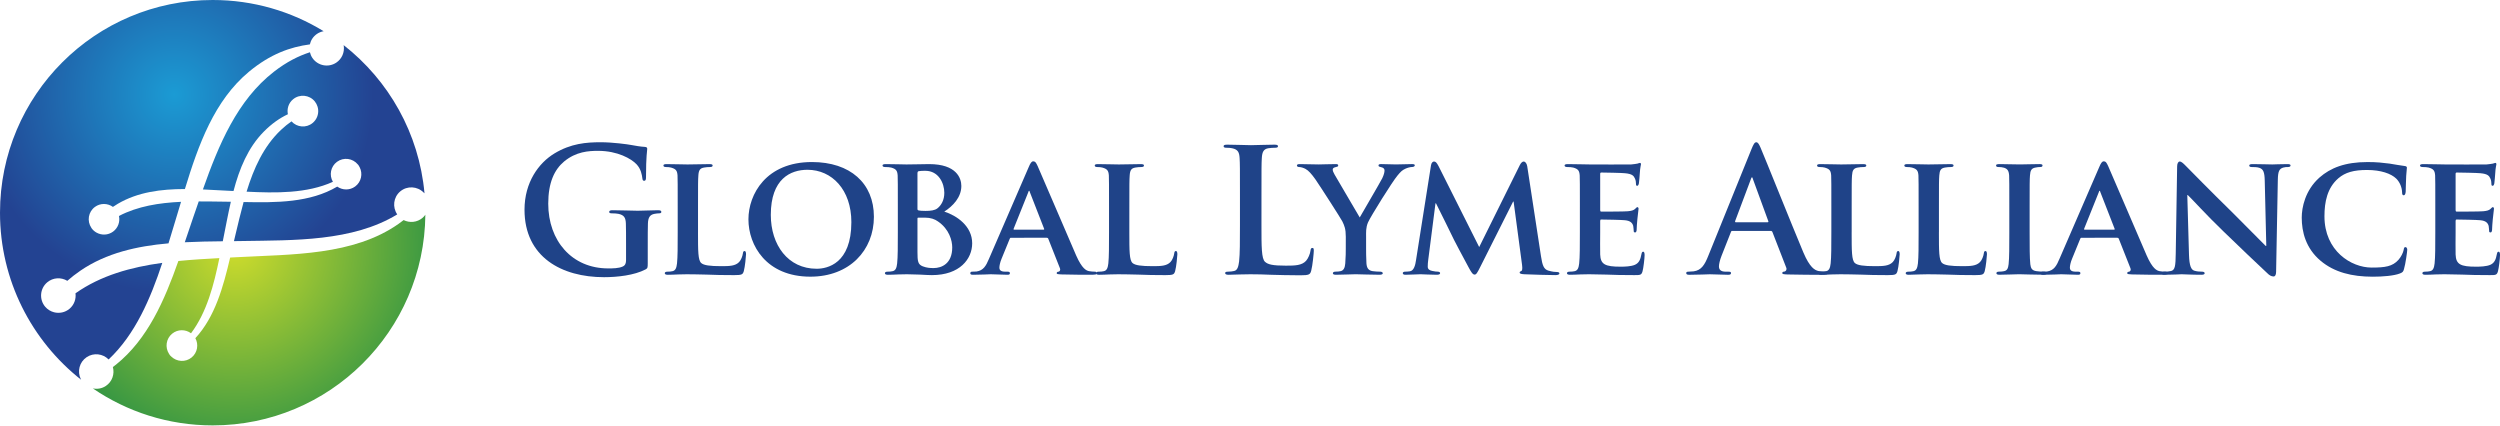
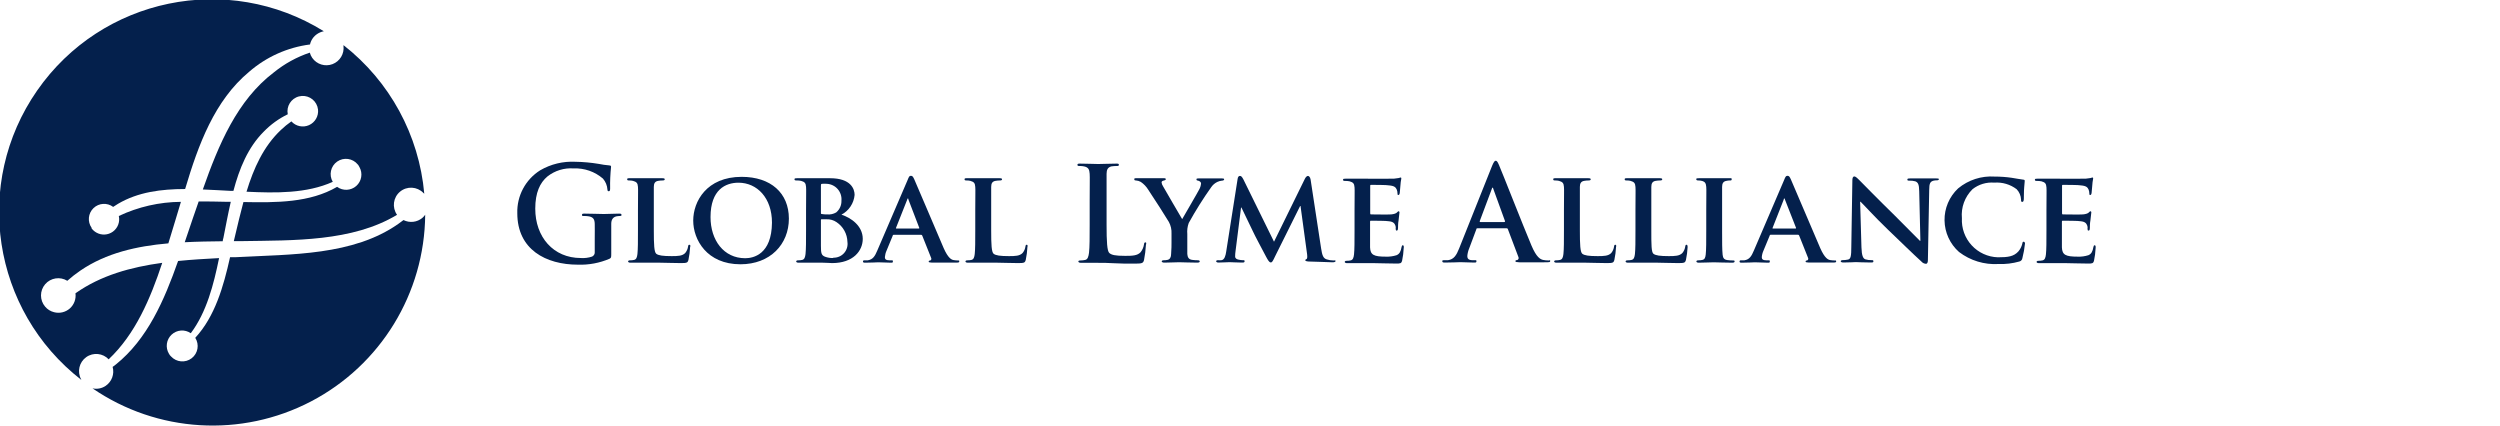
- <svg xmlns="http://www.w3.org/2000/svg" version="1.1" id="Symbol_Editing_Mode" x="0px" y="0px" width="380px" height="64.66px" viewBox="0 0 380 64.66" enable-background="new 0 0 380 64.66" xml:space="preserve">
-   <path fill="#1F4388" d="M98.457,40.013c0,0.706-0.026,0.758-0.34,0.942c-1.701,0.89-4.264,1.177-6.305,1.177  c-6.41,0-12.087-3.034-12.087-10.255c0-4.186,2.171-7.116,4.552-8.555c2.511-1.518,4.84-1.701,7.038-1.701  c1.806,0,4.108,0.314,4.63,0.418c0.55,0.105,1.465,0.262,2.066,0.288c0.314,0.026,0.366,0.131,0.366,0.314  c0,0.288-0.183,1.02-0.183,4.29c0,0.418-0.078,0.55-0.288,0.55c-0.183,0-0.235-0.131-0.262-0.34c-0.078-0.602-0.21-1.439-0.89-2.171  c-0.785-0.837-2.878-2.041-5.834-2.041c-1.439,0-3.349,0.105-5.18,1.622c-1.465,1.23-2.407,3.192-2.407,6.41  c0,5.625,3.584,9.837,9.104,9.837c0.68,0,1.596,0,2.224-0.288c0.393-0.183,0.498-0.523,0.498-0.968v-2.459  c0-1.308,0-2.302-0.026-3.087c-0.026-0.89-0.262-1.308-1.125-1.491c-0.21-0.052-0.654-0.078-1.02-0.078  c-0.235,0-0.392-0.052-0.392-0.21c0-0.209,0.183-0.262,0.55-0.262c1.361,0,3.009,0.078,3.794,0.078c0.811,0,2.198-0.078,3.061-0.078  c0.34,0,0.523,0.052,0.523,0.262c0,0.157-0.157,0.21-0.34,0.21c-0.21,0-0.393,0.026-0.706,0.078  c-0.706,0.131-0.968,0.575-0.994,1.491c-0.026,0.785-0.026,1.831-0.026,3.139L98.457,40.013L98.457,40.013z" />
-   <path fill="#1F4388" d="M106.097,35.304c0,2.851,0,4.264,0.497,4.683c0.393,0.34,1.282,0.47,3.061,0.47  c1.23,0,2.119-0.026,2.694-0.628c0.288-0.288,0.523-0.916,0.576-1.334c0.026-0.21,0.078-0.34,0.262-0.34  c0.157,0,0.21,0.235,0.21,0.498c0,0.262-0.157,1.91-0.34,2.564c-0.157,0.497-0.262,0.602-1.465,0.602  c-1.648,0-2.982-0.026-4.134-0.078c-1.151-0.026-2.119-0.052-3.061-0.052c-0.262,0-0.758,0.026-1.308,0.026  c-0.55,0.026-1.125,0.052-1.596,0.052c-0.287,0-0.445-0.078-0.445-0.235c0-0.105,0.078-0.235,0.366-0.235  c0.34,0,0.602-0.026,0.811-0.078c0.471-0.105,0.602-0.523,0.681-1.178c0.105-0.942,0.105-2.694,0.105-4.735V31.38  c0-3.375,0-4.002-0.026-4.709c-0.052-0.758-0.262-0.994-0.994-1.203c-0.183-0.052-0.471-0.078-0.758-0.078  c-0.262,0-0.393-0.078-0.393-0.235s0.157-0.21,0.497-0.21c1.073,0,2.538,0.052,3.166,0.052c0.55,0,2.433-0.052,3.322-0.052  c0.34,0,0.497,0.052,0.497,0.21c0,0.157-0.131,0.235-0.418,0.235c-0.262,0-0.628,0.026-0.89,0.078  c-0.628,0.105-0.811,0.418-0.863,1.203c-0.052,0.706-0.052,1.334-0.052,4.709v3.924H106.097z" />
-   <path fill="#1F4388" d="M113.762,33.342c0-3.794,2.668-8.712,9.654-8.712c5.808,0,9.418,3.218,9.418,8.319  c0,5.102-3.715,9.105-9.654,9.105C116.483,42.054,113.762,37.292,113.762,33.342z M129.407,33.76c0-4.918-2.957-7.953-6.671-7.953  c-2.564,0-5.573,1.36-5.573,6.854c0,4.578,2.616,8.189,6.959,8.189C125.744,40.85,129.407,40.091,129.407,33.76z" />
-   <path fill="#1F4388" d="M136.471,31.379c0-3.375,0-4.002-0.026-4.709c-0.052-0.758-0.262-0.994-0.994-1.203  c-0.183-0.052-0.576-0.078-0.916-0.078c-0.235,0-0.393-0.078-0.393-0.235c0-0.157,0.183-0.21,0.523-0.21  c1.203,0,2.668,0.052,3.113,0.052c1.151,0,2.669-0.052,3.454-0.052c4.16,0,4.892,2.145,4.892,3.322c0,1.726-1.282,3.061-2.59,3.898  c1.884,0.602,4.238,2.198,4.238,4.814c0,2.381-1.884,4.84-6.122,4.84c-0.262,0-1.046-0.026-1.831-0.078  c-0.785-0.026-1.596-0.052-1.962-0.052c-0.262,0-0.758,0.026-1.308,0.026c-0.55,0.026-1.125,0.052-1.596,0.052  c-0.287,0-0.445-0.078-0.445-0.235c0-0.105,0.078-0.235,0.366-0.235c0.34,0,0.602-0.026,0.811-0.078  c0.471-0.105,0.602-0.523,0.681-1.178c0.105-0.942,0.105-2.694,0.105-4.735L136.471,31.379L136.471,31.379z M139.454,31.746  c0,0.183,0.078,0.21,0.157,0.235c0.21,0.052,0.55,0.078,1.073,0.078c0.759,0,1.413-0.078,1.806-0.393  c0.602-0.47,1.046-1.282,1.046-2.354c0-1.491-0.89-3.349-2.878-3.349c-0.314,0-0.758,0-0.994,0.052  c-0.157,0.026-0.21,0.131-0.21,0.366L139.454,31.746L139.454,31.746z M139.454,38.286c0,1.465,0.078,1.91,0.811,2.198  c0.602,0.235,1.125,0.262,1.648,0.262c1.23,0,2.826-0.68,2.826-3.139c0-1.02-0.445-2.774-2.171-3.95  c-0.471-0.34-1.098-0.576-1.988-0.576h-0.994c-0.078,0-0.131,0.026-0.131,0.157V38.286z" />
-   <path fill="#1F4388" d="M153.686,36.141c-0.131,0-0.157,0.026-0.209,0.157l-1.23,3.009c-0.235,0.55-0.34,1.099-0.34,1.36  c0,0.393,0.21,0.628,0.916,0.628h0.34c0.288,0,0.34,0.105,0.34,0.235c0,0.183-0.131,0.235-0.366,0.235  c-0.758,0-1.831-0.078-2.564-0.078c-0.235,0-1.465,0.078-2.669,0.078c-0.287,0-0.418-0.052-0.418-0.235  c0-0.131,0.078-0.235,0.262-0.235c0.21,0,0.471-0.026,0.681-0.026c1.046-0.157,1.439-0.837,1.91-1.962l6.018-13.892  c0.262-0.628,0.445-0.89,0.68-0.89c0.34,0,0.445,0.21,0.68,0.706c0.55,1.23,4.395,10.229,5.861,13.604  c0.89,2.014,1.543,2.302,1.962,2.381c0.34,0.052,0.602,0.078,0.863,0.078c0.21,0,0.314,0.078,0.314,0.235  c0,0.183-0.131,0.235-0.994,0.235c-0.811,0-2.486,0-4.422-0.052c-0.418-0.026-0.68-0.026-0.68-0.183c0-0.131,0.052-0.21,0.288-0.235  c0.157-0.026,0.314-0.235,0.209-0.497l-1.778-4.5c-0.052-0.13-0.131-0.157-0.235-0.157  C159.103,36.141,153.686,36.141,153.686,36.141z M158.604,34.911c0.105,0,0.131-0.052,0.105-0.131l-2.171-5.572  c-0.026-0.078-0.052-0.21-0.105-0.21c-0.078,0-0.105,0.131-0.131,0.21l-2.224,5.546c-0.052,0.105,0,0.157,0.078,0.157  C154.156,34.911,158.604,34.911,158.604,34.911z" />
-   <path fill="#1F4388" d="M171.659,35.304c0,2.851,0,4.264,0.497,4.683c0.393,0.34,1.282,0.47,3.061,0.47  c1.23,0,2.119-0.026,2.694-0.628c0.288-0.288,0.523-0.916,0.576-1.334c0.026-0.21,0.078-0.34,0.262-0.34  c0.157,0,0.21,0.235,0.21,0.498c0,0.262-0.157,1.91-0.34,2.564c-0.157,0.497-0.262,0.602-1.466,0.602  c-1.648,0-2.982-0.026-4.134-0.078c-1.151-0.026-2.119-0.052-3.061-0.052c-0.262,0-0.758,0.026-1.308,0.026  c-0.55,0.026-1.125,0.052-1.596,0.052c-0.288,0-0.445-0.078-0.445-0.235c0-0.105,0.078-0.235,0.366-0.235  c0.34,0,0.602-0.026,0.811-0.078c0.471-0.105,0.602-0.523,0.681-1.178c0.105-0.942,0.105-2.694,0.105-4.735V31.38  c0-3.375,0-4.002-0.026-4.709c-0.052-0.758-0.262-0.994-0.994-1.203c-0.183-0.052-0.471-0.078-0.758-0.078  c-0.262,0-0.393-0.078-0.393-0.235s0.157-0.21,0.498-0.21c1.073,0,2.538,0.052,3.166,0.052c0.55,0,2.433-0.052,3.322-0.052  c0.34,0,0.497,0.052,0.497,0.21c0,0.157-0.131,0.235-0.418,0.235c-0.262,0-0.628,0.026-0.89,0.078  c-0.628,0.105-0.811,0.418-0.863,1.203c-0.052,0.706-0.052,1.334-0.052,4.709L171.659,35.304L171.659,35.304z" />
-   <path fill="#1F4388" d="M191.742,34.179c0,3.349,0,5.154,0.55,5.625c0.445,0.393,1.125,0.576,3.166,0.576  c1.386,0,2.407-0.026,3.061-0.733c0.314-0.34,0.628-1.073,0.681-1.57c0.026-0.235,0.078-0.392,0.288-0.392  c0.183,0,0.21,0.131,0.21,0.445c0,0.288-0.183,2.25-0.393,3.009c-0.157,0.575-0.288,0.706-1.648,0.706  c-1.884,0-3.244-0.052-4.421-0.078c-1.178-0.052-2.119-0.078-3.192-0.078c-0.288,0-0.863,0-1.491,0.026  c-0.602,0-1.282,0.052-1.806,0.052c-0.34,0-0.523-0.078-0.523-0.262c0-0.131,0.105-0.21,0.418-0.21c0.393,0,0.706-0.052,0.942-0.105  c0.523-0.105,0.654-0.681,0.758-1.439c0.131-1.098,0.131-3.166,0.131-5.572v-4.605c0-3.977,0-4.709-0.052-5.546  c-0.052-0.89-0.262-1.308-1.125-1.491c-0.209-0.052-0.523-0.078-0.863-0.078c-0.287,0-0.445-0.052-0.445-0.235  s0.183-0.235,0.575-0.235c1.23,0,2.878,0.078,3.584,0.078c0.628,0,2.538-0.078,3.558-0.078c0.366,0,0.55,0.052,0.55,0.235  s-0.157,0.235-0.471,0.235c-0.288,0-0.706,0.026-1.02,0.078c-0.706,0.131-0.916,0.575-0.968,1.491  c-0.052,0.837-0.052,1.57-0.052,5.546L191.742,34.179L191.742,34.179z" />
-   <path fill="#1F4388" d="M204.561,35.984c0-1.203-0.21-1.674-0.523-2.328c-0.157-0.34-3.296-5.233-4.108-6.41  c-0.576-0.811-1.046-1.334-1.491-1.57c-0.288-0.157-0.681-0.288-0.968-0.288c-0.182,0-0.34-0.078-0.34-0.235s0.157-0.21,0.444-0.21  c0.393,0,2.119,0.052,2.878,0.052c0.497,0,1.57-0.052,2.616-0.052c0.21,0,0.34,0.052,0.34,0.21c0,0.183-0.157,0.183-0.523,0.288  c-0.183,0.052-0.314,0.157-0.314,0.34c0,0.183,0.105,0.445,0.288,0.758c0.418,0.68,3.427,5.886,3.82,6.514  c0.288-0.523,3.087-5.285,3.427-5.965c0.235-0.497,0.34-0.89,0.34-1.177c0-0.21-0.105-0.418-0.498-0.498  c-0.21-0.052-0.418-0.078-0.418-0.262c0-0.157,0.131-0.21,0.393-0.21c0.759,0,1.57,0.052,2.25,0.052  c0.497,0,2.014-0.052,2.459-0.052c0.262,0,0.418,0.052,0.418,0.183c0,0.157-0.183,0.262-0.445,0.262  c-0.235,0-0.654,0.105-0.994,0.262c-0.498,0.235-0.706,0.445-1.203,1.046c-0.759,0.89-4.055,6.174-4.474,7.116  c-0.34,0.811-0.288,1.491-0.288,2.224v1.779c0,0.366,0,1.282,0.052,2.224c0.052,0.654,0.262,1.073,0.942,1.178  c0.34,0.052,0.837,0.078,1.151,0.078c0.262,0,0.393,0.131,0.393,0.235c0,0.157-0.183,0.235-0.498,0.235  c-1.439,0-2.982-0.078-3.61-0.078c-0.575,0-2.118,0.078-2.982,0.078c-0.314,0-0.498-0.052-0.498-0.235  c0-0.105,0.105-0.235,0.366-0.235c0.314,0,0.602-0.026,0.811-0.078c0.47-0.105,0.654-0.523,0.706-1.178  c0.078-0.942,0.078-1.858,0.078-2.224L204.561,35.984L204.561,35.984z" />
-   <path fill="#1F4388" d="M217.512,25.127c0.052-0.366,0.262-0.576,0.445-0.576c0.235,0,0.393,0.105,0.706,0.706l6.174,12.296  l6.174-12.453c0.183-0.366,0.393-0.55,0.602-0.55c0.183,0,0.445,0.235,0.523,0.706l2.093,13.682c0.21,1.386,0.418,1.988,1.126,2.198  c0.654,0.183,1.02,0.209,1.308,0.209c0.21,0,0.366,0.078,0.366,0.21c0,0.183-0.262,0.262-0.602,0.262  c-0.576,0-3.846-0.078-4.762-0.131c-0.55-0.026-0.681-0.131-0.681-0.262c0-0.105,0.105-0.183,0.262-0.235  c0.131-0.052,0.183-0.314,0.105-0.942l-1.282-9.602h-0.078l-4.945,9.837c-0.523,1.046-0.654,1.256-0.916,1.256  c-0.288,0-0.549-0.445-0.915-1.125c-0.55-1.02-2.381-4.421-2.642-5.05c-0.182-0.418-1.543-3.113-2.302-4.657h-0.078l-1.099,8.581  c-0.052,0.392-0.078,0.68-0.078,1.046c0,0.418,0.314,0.576,0.706,0.654c0.393,0.078,0.602,0.105,0.811,0.105  c0.209,0,0.366,0.105,0.366,0.21c0,0.21-0.209,0.262-0.549,0.262c-0.968,0-2.014-0.078-2.434-0.078  c-0.445,0-1.543,0.078-2.276,0.078c-0.235,0-0.418-0.052-0.418-0.262c0-0.105,0.131-0.21,0.366-0.21c0.182,0,0.34,0,0.706-0.052  c0.628-0.078,0.838-0.968,0.942-1.701L217.512,25.127z" />
-   <path fill="#1F4388" d="M240.142,31.379c0-3.375,0-4.002-0.026-4.709c-0.052-0.758-0.262-0.994-0.994-1.203  c-0.183-0.052-0.575-0.078-0.915-0.078c-0.235,0-0.393-0.078-0.393-0.235c0-0.157,0.183-0.21,0.523-0.21  c1.203,0,2.668,0.052,3.322,0.052c0.732,0,5.834,0.026,6.278,0c0.418-0.026,0.785-0.105,0.968-0.131  c0.13-0.026,0.261-0.105,0.366-0.105c0.131,0,0.157,0.105,0.157,0.21c0,0.157-0.131,0.418-0.183,1.439  c-0.026,0.235-0.078,1.203-0.131,1.465c-0.026,0.105-0.078,0.366-0.261,0.366c-0.157,0-0.183-0.105-0.183-0.288  c0-0.157-0.026-0.55-0.157-0.811c-0.183-0.392-0.366-0.706-1.518-0.811c-0.393-0.052-3.139-0.105-3.61-0.105  c-0.105,0-0.157,0.078-0.157,0.21v5.494c0,0.131,0.026,0.235,0.157,0.235c0.523,0,3.506,0,4.029-0.052  c0.55-0.052,0.864-0.13,1.099-0.34c0.183-0.157,0.262-0.288,0.366-0.288c0.104,0,0.182,0.105,0.182,0.235  c0,0.131-0.052,0.497-0.182,1.622c-0.052,0.445-0.105,1.334-0.105,1.491c0,0.183-0.026,0.498-0.235,0.498  c-0.157,0-0.21-0.078-0.21-0.183c-0.026-0.235-0.026-0.523-0.078-0.811c-0.131-0.445-0.418-0.785-1.282-0.863  c-0.418-0.052-3.035-0.105-3.61-0.105c-0.105,0-0.131,0.105-0.131,0.235v1.779c0,0.758-0.026,2.642,0,3.296  c0.052,1.518,0.758,1.858,3.113,1.858c0.602,0,1.57-0.026,2.171-0.288c0.575-0.262,0.837-0.733,0.994-1.648  c0.052-0.235,0.105-0.34,0.262-0.34c0.183,0,0.21,0.288,0.21,0.523c0,0.498-0.183,2.014-0.314,2.459  c-0.157,0.575-0.366,0.575-1.23,0.575c-1.726,0-3.113-0.026-4.238-0.078c-1.125-0.026-1.988-0.052-2.668-0.052  c-0.262,0-0.759,0.026-1.308,0.026c-0.55,0.026-1.126,0.052-1.596,0.052c-0.288,0-0.445-0.078-0.445-0.235  c0-0.105,0.078-0.235,0.366-0.235c0.34,0,0.602-0.026,0.81-0.078c0.471-0.105,0.602-0.523,0.681-1.178  c0.105-0.942,0.105-2.694,0.105-4.735v-3.925H240.142z" />
-   <path fill="#1F4388" d="M263.321,35.095c-0.131,0-0.183,0.052-0.235,0.21l-1.413,3.584c-0.262,0.654-0.393,1.282-0.393,1.596  c0,0.471,0.235,0.811,1.046,0.811h0.393c0.314,0,0.393,0.052,0.393,0.21c0,0.21-0.157,0.262-0.445,0.262  c-0.837,0-1.962-0.078-2.773-0.078c-0.288,0-1.726,0.078-3.087,0.078c-0.34,0-0.498-0.052-0.498-0.262  c0-0.157,0.105-0.21,0.314-0.21c0.235,0,0.602-0.026,0.81-0.052c1.204-0.157,1.701-1.046,2.224-2.354l6.566-16.22  c0.314-0.758,0.471-1.046,0.733-1.046c0.235,0,0.392,0.235,0.654,0.837c0.628,1.439,4.814,11.904,6.488,15.88  c0.994,2.354,1.753,2.721,2.302,2.852c0.393,0.078,0.785,0.105,1.098,0.105c0.21,0,0.34,0.026,0.34,0.21  c0,0.21-0.235,0.262-1.203,0.262c-0.942,0-2.851,0-4.945-0.052c-0.471-0.026-0.785-0.026-0.785-0.21c0-0.157,0.105-0.21,0.366-0.235  c0.183-0.052,0.366-0.288,0.235-0.602l-2.093-5.389c-0.052-0.131-0.131-0.183-0.262-0.183h-5.834V35.095z M268.658,33.787  c0.131,0,0.157-0.078,0.131-0.157l-2.354-6.436c-0.026-0.105-0.052-0.235-0.131-0.235s-0.131,0.13-0.157,0.235l-2.406,6.41  c-0.026,0.105,0,0.183,0.104,0.183C263.844,33.787,268.658,33.787,268.658,33.787z" />
-   <path fill="#1F4388" d="M281.451,35.304c0,2.851,0,4.264,0.498,4.683c0.392,0.34,1.282,0.47,3.061,0.47  c1.23,0,2.119-0.026,2.694-0.628c0.288-0.288,0.523-0.916,0.576-1.334c0.026-0.21,0.078-0.34,0.262-0.34  c0.157,0,0.21,0.235,0.21,0.498c0,0.262-0.157,1.91-0.34,2.564c-0.157,0.497-0.262,0.602-1.465,0.602  c-1.648,0-2.983-0.026-4.134-0.078c-1.151-0.026-2.119-0.052-3.061-0.052c-0.262,0-0.759,0.026-1.308,0.026  c-0.55,0.026-1.126,0.052-1.596,0.052c-0.288,0-0.445-0.078-0.445-0.235c0-0.105,0.078-0.235,0.366-0.235  c0.34,0,0.602-0.026,0.81-0.078c0.471-0.105,0.602-0.523,0.681-1.178c0.105-0.942,0.105-2.694,0.105-4.735V31.38  c0-3.375,0-4.002-0.026-4.709c-0.052-0.758-0.262-0.994-0.994-1.203c-0.183-0.052-0.47-0.078-0.758-0.078  c-0.262,0-0.393-0.078-0.393-0.235s0.157-0.21,0.498-0.21c1.073,0,2.538,0.052,3.166,0.052c0.55,0,2.433-0.052,3.322-0.052  c0.34,0,0.498,0.052,0.498,0.21c0,0.157-0.131,0.235-0.418,0.235c-0.262,0-0.628,0.026-0.89,0.078  c-0.627,0.105-0.81,0.418-0.863,1.203c-0.052,0.706-0.052,1.334-0.052,4.709v3.924H281.451z" />
-   <path fill="#1F4388" d="M294.715,35.304c0,2.851,0,4.264,0.498,4.683c0.392,0.34,1.282,0.47,3.061,0.47  c1.23,0,2.119-0.026,2.694-0.628c0.288-0.288,0.523-0.916,0.576-1.334c0.026-0.21,0.078-0.34,0.262-0.34  c0.157,0,0.21,0.235,0.21,0.498c0,0.262-0.157,1.91-0.34,2.564c-0.157,0.497-0.262,0.602-1.465,0.602  c-1.648,0-2.983-0.026-4.134-0.078c-1.151-0.026-2.119-0.052-3.061-0.052c-0.262,0-0.759,0.026-1.308,0.026  c-0.55,0.026-1.126,0.052-1.596,0.052c-0.288,0-0.445-0.078-0.445-0.235c0-0.105,0.078-0.235,0.366-0.235  c0.34,0,0.602-0.026,0.81-0.078c0.471-0.105,0.602-0.523,0.681-1.178c0.105-0.942,0.105-2.694,0.105-4.735V31.38  c0-3.375,0-4.002-0.026-4.709c-0.052-0.758-0.262-0.994-0.994-1.203c-0.183-0.052-0.47-0.078-0.758-0.078  c-0.262,0-0.393-0.078-0.393-0.235s0.157-0.21,0.498-0.21c1.073,0,2.538,0.052,3.166,0.052c0.55,0,2.433-0.052,3.322-0.052  c0.34,0,0.498,0.052,0.498,0.21c0,0.157-0.131,0.235-0.418,0.235c-0.262,0-0.628,0.026-0.89,0.078  c-0.627,0.105-0.81,0.418-0.863,1.203c-0.052,0.706-0.052,1.334-0.052,4.709v3.924H294.715z" />
-   <path fill="#1F4388" d="M305.415,31.379c0-3.375,0-4.002-0.026-4.709c-0.052-0.758-0.288-1.02-0.785-1.178  c-0.262-0.078-0.549-0.105-0.837-0.105c-0.235,0-0.366-0.052-0.366-0.262c0-0.131,0.183-0.183,0.55-0.183  c0.863,0,2.433,0.052,3.087,0.052c0.575,0,2.067-0.052,2.956-0.052c0.288,0,0.471,0.052,0.471,0.183c0,0.21-0.131,0.262-0.366,0.262  c-0.235,0-0.418,0.026-0.681,0.078c-0.627,0.105-0.81,0.418-0.863,1.203c-0.052,0.706-0.052,1.334-0.052,4.709v3.925  c0,2.145,0,3.924,0.105,4.866c0.078,0.602,0.235,0.942,0.915,1.046c0.314,0.052,0.838,0.078,1.178,0.078  c0.261,0,0.366,0.131,0.366,0.235c0,0.157-0.183,0.235-0.444,0.235c-1.518,0-3.087-0.078-3.715-0.078  c-0.523,0-2.093,0.078-3.009,0.078c-0.288,0-0.445-0.078-0.445-0.235c0-0.105,0.078-0.235,0.366-0.235  c0.34,0,0.602-0.026,0.81-0.078c0.471-0.105,0.602-0.418,0.681-1.073c0.105-0.916,0.105-2.694,0.105-4.84L305.415,31.379  L305.415,31.379z" />
-   <path fill="#1F4388" d="M316.403,36.141c-0.131,0-0.157,0.026-0.21,0.157l-1.23,3.009c-0.235,0.55-0.34,1.099-0.34,1.36  c0,0.393,0.21,0.628,0.916,0.628h0.34c0.288,0,0.34,0.105,0.34,0.235c0,0.183-0.131,0.235-0.366,0.235  c-0.758,0-1.831-0.078-2.563-0.078c-0.235,0-1.465,0.078-2.668,0.078c-0.288,0-0.418-0.052-0.418-0.235  c0-0.131,0.078-0.235,0.262-0.235c0.21,0,0.47-0.026,0.68-0.026c1.047-0.157,1.439-0.837,1.91-1.962l6.018-13.892  c0.261-0.628,0.444-0.89,0.68-0.89c0.34,0,0.445,0.21,0.681,0.706c0.549,1.23,4.395,10.229,5.86,13.604  c0.89,2.014,1.543,2.302,1.962,2.381c0.34,0.052,0.602,0.078,0.864,0.078c0.209,0,0.314,0.078,0.314,0.235  c0,0.183-0.131,0.235-0.994,0.235c-0.811,0-2.486,0-4.421-0.052c-0.418-0.026-0.681-0.026-0.681-0.183  c0-0.131,0.052-0.21,0.288-0.235c0.157-0.026,0.314-0.235,0.21-0.497l-1.779-4.5c-0.052-0.13-0.131-0.157-0.235-0.157  C321.821,36.141,316.403,36.141,316.403,36.141z M321.321,34.911c0.105,0,0.131-0.052,0.105-0.131l-2.171-5.572  c-0.026-0.078-0.052-0.21-0.104-0.21c-0.078,0-0.105,0.131-0.131,0.21l-2.224,5.546c-0.052,0.105,0,0.157,0.078,0.157  C316.874,34.911,321.321,34.911,321.321,34.911z" />
-   <path fill="#1F4388" d="M332.728,38.731c0.052,1.726,0.34,2.25,0.785,2.407c0.393,0.13,0.838,0.157,1.204,0.157  c0.262,0,0.392,0.105,0.392,0.235c0,0.183-0.209,0.235-0.523,0.235c-1.491,0-2.564-0.078-2.982-0.078  c-0.21,0-1.309,0.078-2.486,0.078c-0.314,0-0.523-0.026-0.523-0.235c0-0.131,0.157-0.235,0.366-0.235  c0.314,0,0.733-0.026,1.047-0.105c0.602-0.157,0.68-0.758,0.706-2.694l0.21-13.186c0-0.445,0.157-0.759,0.393-0.759  c0.288,0,0.602,0.34,0.994,0.733c0.288,0.288,3.742,3.819,7.09,7.09c1.57,1.543,4.63,4.683,4.97,4.997h0.105l-0.235-9.889  c-0.026-1.36-0.235-1.753-0.785-1.962c-0.34-0.131-0.89-0.131-1.203-0.131c-0.288,0-0.366-0.105-0.366-0.235  c0-0.183,0.235-0.21,0.576-0.21c1.203,0,2.434,0.052,2.93,0.052c0.262,0,1.126-0.052,2.25-0.052c0.314,0,0.523,0.026,0.523,0.21  c0,0.131-0.131,0.235-0.393,0.235c-0.235,0-0.418,0-0.706,0.078c-0.627,0.183-0.81,0.576-0.837,1.831l-0.262,14.022  c0,0.498-0.183,0.706-0.366,0.706c-0.393,0-0.706-0.235-0.942-0.471c-1.439-1.334-4.317-4.082-6.723-6.41  c-2.512-2.407-4.945-5.102-5.39-5.494h-0.078L332.728,38.731z" />
-   <path fill="#1F4388" d="M352.742,39.647c-2.276-1.91-2.878-4.421-2.878-6.566c0-1.518,0.498-4.134,2.695-6.095  c1.674-1.466,3.871-2.354,7.298-2.354c1.439,0,2.302,0.105,3.349,0.235c0.864,0.131,1.622,0.288,2.302,0.366  c0.262,0.026,0.34,0.131,0.34,0.262c0,0.183-0.052,0.445-0.105,1.23c-0.052,0.733-0.052,1.962-0.078,2.407  c-0.026,0.314-0.105,0.55-0.314,0.55c-0.183,0-0.235-0.183-0.235-0.47c-0.026-0.706-0.314-1.491-0.89-2.067  c-0.785-0.758-2.329-1.308-4.448-1.308c-2.014,0-3.296,0.366-4.342,1.256c-1.701,1.466-2.119,3.61-2.119,5.782  c0,5.285,4.082,7.796,7.169,7.796c2.041,0,3.166-0.157,4.081-1.177c0.393-0.445,0.706-1.073,0.785-1.491  c0.052-0.34,0.105-0.445,0.288-0.445c0.157,0,0.262,0.21,0.262,0.392c0,0.262-0.262,2.198-0.498,2.957  c-0.105,0.392-0.21,0.497-0.602,0.654c-0.915,0.366-2.668,0.498-4.159,0.498C357.503,42.054,354.834,41.399,352.742,39.647z" />
-   <path fill="#1F4388" d="M370.166,31.379c0-3.375,0-4.002-0.026-4.709c-0.052-0.758-0.262-0.994-0.994-1.203  c-0.183-0.052-0.575-0.078-0.915-0.078c-0.235,0-0.393-0.078-0.393-0.235c0-0.157,0.183-0.21,0.523-0.21  c1.203,0,2.668,0.052,3.322,0.052c0.732,0,5.834,0.026,6.278,0c0.418-0.026,0.785-0.105,0.968-0.131  c0.13-0.026,0.261-0.105,0.366-0.105c0.131,0,0.157,0.105,0.157,0.21c0,0.157-0.131,0.418-0.183,1.439  c-0.026,0.235-0.078,1.203-0.131,1.465c-0.026,0.105-0.078,0.366-0.261,0.366c-0.157,0-0.183-0.105-0.183-0.288  c0-0.157-0.026-0.55-0.157-0.811c-0.183-0.392-0.366-0.706-1.518-0.811c-0.393-0.052-3.139-0.105-3.61-0.105  c-0.105,0-0.157,0.078-0.157,0.21v5.494c0,0.131,0.026,0.235,0.157,0.235c0.523,0,3.506,0,4.029-0.052  c0.55-0.052,0.864-0.13,1.099-0.34c0.183-0.157,0.262-0.288,0.366-0.288c0.104,0,0.182,0.105,0.182,0.235  c0,0.131-0.052,0.497-0.182,1.622c-0.052,0.445-0.105,1.334-0.105,1.491c0,0.183-0.026,0.498-0.235,0.498  c-0.157,0-0.21-0.078-0.21-0.183c-0.026-0.235-0.026-0.523-0.078-0.811c-0.131-0.445-0.418-0.785-1.282-0.863  c-0.418-0.052-3.035-0.105-3.61-0.105c-0.105,0-0.131,0.105-0.131,0.235v1.779c0,0.758-0.026,2.642,0,3.296  c0.052,1.518,0.758,1.858,3.113,1.858c0.602,0,1.57-0.026,2.171-0.288c0.575-0.262,0.837-0.733,0.994-1.648  c0.052-0.235,0.105-0.34,0.262-0.34c0.183,0,0.21,0.288,0.21,0.523c0,0.498-0.183,2.014-0.314,2.459  c-0.157,0.575-0.366,0.575-1.23,0.575c-1.726,0-3.113-0.026-4.238-0.078c-1.125-0.026-1.988-0.052-2.668-0.052  c-0.262,0-0.759,0.026-1.308,0.026c-0.55,0.026-1.126,0.052-1.596,0.052c-0.288,0-0.445-0.078-0.445-0.235  c0-0.105,0.078-0.235,0.366-0.235c0.34,0,0.602-0.026,0.81-0.078c0.471-0.105,0.602-0.523,0.681-1.178  c0.105-0.942,0.105-2.694,0.105-4.735v-3.925H370.166z" />
-   <radialGradient id="SVGID_1_" cx="26.5" cy="67.633" r="30.26" gradientTransform="matrix(1 0 0 -1 0 82)" gradientUnits="userSpaceOnUse">
-     <stop offset="0" style="stop-color:#1B9BD4" />
-     <stop offset="1" style="stop-color:#234392" />
-   </radialGradient>
-   <path fill="url(#SVGID_1_)" d="M30.207,30.616c-0.287,0.832-0.572,1.661-0.857,2.481c-0.424,1.222-0.84,2.47-1.261,3.726  c1.922-0.098,3.855-0.129,5.774-0.15c0.034-0.174,0.069-0.354,0.104-0.526c0.364-1.801,0.703-3.655,1.121-5.478  c-0.284-0.006-0.565-0.01-0.846-0.014C32.915,30.64,31.562,30.613,30.207,30.616z" />
-   <radialGradient id="SVGID_2_" cx="26.5" cy="67.634" r="30.26" gradientTransform="matrix(1 0 0 -1 0 82)" gradientUnits="userSpaceOnUse">
-     <stop offset="0" style="stop-color:#1B9BD4" />
-     <stop offset="1" style="stop-color:#234392" />
-   </radialGradient>
-   <path fill="url(#SVGID_2_)" d="M52.253,6.982c0.13,0.961-0.271,1.957-1.133,2.534c-1.207,0.808-2.838,0.485-3.647-0.723  c-0.178-0.267-0.293-0.556-0.364-0.85c-1.727,0.558-3.528,1.452-5.466,2.954c-5.58,4.33-8.406,11.112-10.801,17.898  c1.399,0.059,2.796,0.147,4.169,0.215c0.16,0.007,0.321,0.016,0.482,0.024c0.897-3.39,2.191-6.586,4.611-9.03  c1.227-1.24,2.446-2.07,3.654-2.639c-0.17-0.822,0.1-1.71,0.795-2.279c0.997-0.82,2.47-0.675,3.29,0.322  c0.194,0.238,0.329,0.502,0.416,0.776c0.049,0.153,0.082,0.308,0.099,0.465c0.078,0.754-0.21,1.53-0.842,2.046  c-0.966,0.798-2.378,0.675-3.21-0.248c-0.522,0.362-1.052,0.785-1.593,1.295c-2.65,2.503-4.148,5.848-5.234,9.392  c4.406,0.218,9.148,0.298,13.121-1.498c-0.592-1.012-0.346-2.327,0.622-3.038c1.005-0.741,2.398-0.547,3.178,0.407  c0.025,0.03,0.054,0.054,0.078,0.087c0.074,0.1,0.13,0.206,0.185,0.313c0.518,1,0.255,2.254-0.679,2.942  c-0.831,0.611-1.926,0.582-2.724,0.016c-4.142,2.454-9.279,2.45-14.234,2.345c-0.465,1.698-0.862,3.419-1.266,5.099  c-0.067,0.281-0.134,0.562-0.2,0.846c0.439-0.006,0.878-0.01,1.313-0.018c7.714-0.132,16.714,0.102,23.506-4.047  c-0.76-1.1-0.583-2.615,0.458-3.494c1.055-0.888,2.595-0.795,3.551,0.163c0.045,0.045,0.093,0.085,0.136,0.13  c-0.825-9.143-5.456-17.183-12.298-22.535C52.232,6.898,52.248,6.939,52.253,6.982z" />
-   <radialGradient id="SVGID_3_" cx="26.5" cy="67.633" r="30.259" gradientTransform="matrix(1 0 0 -1 0 82)" gradientUnits="userSpaceOnUse">
-     <stop offset="0" style="stop-color:#1B9BD4" />
-     <stop offset="1" style="stop-color:#234392" />
-   </radialGradient>
-   <path fill="url(#SVGID_3_)" d="M12.279,57.622c-0.568-1.162-0.215-2.589,0.89-3.33c1.068-0.716,2.47-0.54,3.339,0.346  c4.058-3.816,6.366-9.246,8.161-14.683c-4.759,0.653-9.331,1.903-13.195,4.627c0.112,0.858-0.196,1.753-0.906,2.351  c-0.68,0.574-1.565,0.738-2.364,0.529c-0.506-0.133-0.978-0.414-1.339-0.842c-0.002,0-0.002-0.001-0.002-0.001  c-0.934-1.113-0.794-2.77,0.316-3.706c0.886-0.745,2.113-0.796,3.052-0.228c0.609-0.53,1.266-1.05,2.011-1.558  c3.928-2.674,8.557-3.714,13.37-4.138c0.378-1.239,0.743-2.463,1.106-3.652c0.27-0.878,0.534-1.767,0.801-2.66  c-3.32,0.153-6.574,0.659-9.439,2.151c0.191,0.87-0.126,1.811-0.89,2.376c-0.769,0.566-1.767,0.586-2.546,0.138  c-0.27-0.155-0.514-0.367-0.71-0.633c-0.02-0.028-0.031-0.058-0.052-0.087c-0.69-1.029-0.462-2.426,0.546-3.168  c0.835-0.614,1.937-0.581,2.737-0.006c0.237-0.159,0.48-0.318,0.742-0.471c3.052-1.795,6.586-2.236,10.198-2.244  c2.053-6.722,4.462-13.446,9.736-17.828c3.249-2.699,6.299-3.767,9.257-4.158c0.145-0.632,0.514-1.213,1.094-1.602  c0.313-0.21,0.654-0.34,1.002-0.401C44.286,1.737,38.511,0,32.331,0C14.475,0,0,14.474,0,32.331  c0,10.303,4.826,19.475,12.334,25.394C12.317,57.691,12.294,57.657,12.279,57.622z" />
-   <radialGradient id="SVGID_4_" cx="35.766" cy="44.39" r="32.856" gradientTransform="matrix(1 0 0 -1 0 82)" gradientUnits="userSpaceOnUse">
-     <stop offset="0.017" style="stop-color:#CCDB2C" />
-     <stop offset="1" style="stop-color:#2A9145" />
-   </radialGradient>
-   <path fill="url(#SVGID_4_)" d="M64.228,33.114c-0.828,0.7-1.964,0.798-2.877,0.339c-0.242,0.19-0.494,0.378-0.755,0.562  c-6.889,4.85-16.237,4.628-24.682,5.083c-0.309,0.018-0.622,0.031-0.932,0.049c-1.049,4.468-2.291,9.004-5.288,12.259  c0.53,0.965,0.318,2.201-0.563,2.926c-0.93,0.764-2.265,0.678-3.107-0.143c-0.061-0.058-0.126-0.113-0.182-0.179  c-0.06-0.074-0.102-0.153-0.152-0.228c-0.63-0.986-0.451-2.301,0.475-3.061c0.848-0.694,2.03-0.689,2.87-0.064  c2.418-3.212,3.484-7.411,4.311-11.425c-2.07,0.11-4.161,0.235-6.234,0.441c-2.113,6.003-4.668,11.878-9.468,15.74  c-0.163,0.13-0.326,0.249-0.488,0.371c0.289,1.061-0.097,2.23-1.061,2.875c-0.609,0.409-1.321,0.517-1.984,0.378  c5.189,3.546,11.461,5.623,18.219,5.623c17.751,0,32.156-14.306,32.324-32.019C64.532,32.811,64.396,32.973,64.228,33.114z" />
+ <svg xmlns="http://www.w3.org/2000/svg" id="Symbol_Editing_Mode" data-name="Symbol Editing Mode" viewBox="0 0 380 64.66">
+   <defs>
+     <style>.cls-1{fill:#04204c;}</style>
+   </defs>
+   <path class="cls-1" d="M30.2,30.62c-.29.83-.57,1.66-.86,2.48-.42,1.22-.84,2.47-1.26,3.72,1.92-.1,3.85-.13,5.77-.15,0-.17.07-.35.11-.52.36-1.8.7-3.66,1.12-5.48l-.85,0C32.9,30.64,31.55,30.61,30.2,30.62Z" />
+   <path class="cls-1" d="M47.46,8.8A2.56,2.56,0,0,1,47.09,8a17.58,17.58,0,0,0-5.46,3C36.05,15.23,33.22,22,30.83,28.8c1.4.05,2.8.14,4.17.21l.48,0c.9-3.38,2.19-6.58,4.61-9a12.91,12.91,0,0,1,3.65-2.64,2.33,2.33,0,0,1,4.5-1.18,2.52,2.52,0,0,1,.1.46,2.33,2.33,0,0,1-4.05,1.8,13.59,13.59,0,0,0-1.59,1.3c-2.65,2.5-4.15,5.84-5.23,9.39,4.4.21,9.14.29,13.11-1.5A2.32,2.32,0,0,1,54.38,25a.34.34,0,0,1,.08.09,1.92,1.92,0,0,1,.18.31,2.32,2.32,0,0,1-3.4,3C47.1,30.82,42,30.81,37,30.71c-.46,1.7-.86,3.42-1.26,5.1-.07.28-.14.56-.2.84l1.31,0c7.71-.13,16.71.11,23.5-4a2.61,2.61,0,0,1,4-3.33.86.86,0,0,1,.14.13A32.29,32.29,0,0,0,52.21,6.86s0,.09,0,.13A2.62,2.62,0,0,1,47.46,8.8Z" />
+   <path class="cls-1" d="M16.5,54.63c4.06-3.82,6.37-9.24,8.16-14.68-4.76.65-9.33,1.9-13.19,4.63A2.61,2.61,0,0,1,8.2,47.45a2.56,2.56,0,0,1-1.34-.84h0a2.62,2.62,0,0,1,3.37-3.93,20,20,0,0,1,2-1.56c3.92-2.67,8.55-3.71,13.36-4.13.38-1.24.74-2.47,1.11-3.65.27-.88.53-1.77.8-2.66a22.48,22.48,0,0,0-9.44,2.15,2.32,2.32,0,0,1-3.43,2.51,2.36,2.36,0,0,1-.71-.63l0-.09a2.31,2.31,0,0,1,3.28-3.17c.24-.16.48-.32.74-.47,3.05-1.8,6.58-2.24,10.2-2.25,2-6.72,4.46-13.44,9.73-17.82a17.5,17.5,0,0,1,9.25-4.15,2.6,2.6,0,0,1,1.1-1.6,2.72,2.72,0,0,1,1-.41,32.32,32.32,0,0,0-36.85,53,.54.54,0,0,1-.05-.11,2.61,2.61,0,0,1,4.22-3Z" />
+   <path class="cls-1" d="M64.21,33.11a2.63,2.63,0,0,1-2.88.34c-.24.19-.49.38-.76.56-6.88,4.85-16.23,4.63-24.67,5.08l-.93,0c-1,4.47-2.29,9-5.29,12.26A2.33,2.33,0,0,1,26,54.18L25.83,54a1.82,1.82,0,0,1-.15-.23A2.33,2.33,0,0,1,29,50.65c2.41-3.21,3.48-7.41,4.3-11.42-2.07.11-4.15.23-6.23.44-2.11,6-4.66,11.87-9.46,15.73l-.49.37a2.63,2.63,0,0,1-1.06,2.88,2.57,2.57,0,0,1-2,.38A32.31,32.31,0,0,0,64.63,32.64,2.67,2.67,0,0,1,64.21,33.11Z" />
+   <path class="cls-1" d="M94.11,32.47c-.66,0-1.71.06-2.33.06s-1.86-.06-2.9-.06c-.28,0-.42,0-.42.2s.12.16.3.16a4.11,4.11,0,0,1,.78.06c.66.14.84.46.86,1.14s0,1.35,0,2.35v1.88A.7.7,0,0,1,90,39a4.43,4.43,0,0,1-1.7.22c-4.21,0-6.94-3.21-6.94-7.5,0-2.45.72-3.95,1.84-4.89a5.76,5.76,0,0,1,4-1.23,6.39,6.39,0,0,1,4.45,1.55,2.81,2.81,0,0,1,.68,1.66c0,.16.06.26.2.26s.21-.1.21-.42a26.67,26.67,0,0,1,.14-3.27c0-.14,0-.22-.28-.24A13.19,13.19,0,0,1,91,24.91a24,24,0,0,0-3.53-.32,9.66,9.66,0,0,0-5.37,1.3,7.44,7.44,0,0,0-3.47,6.52c0,5.51,4.33,7.82,9.22,7.82a11.23,11.23,0,0,0,4.8-.9c.24-.14.26-.18.26-.71v-2.2c0-1,0-1.8,0-2.39s.22-1,.76-1.14a3.15,3.15,0,0,1,.54-.06c.14,0,.26,0,.26-.16S94.37,32.47,94.11,32.47Z" />
+   <path class="cls-1" d="M104.79,37.2c-.14,0-.18.1-.2.26a2,2,0,0,1-.44,1c-.44.45-1.12.47-2.06.47-1.35,0-2-.1-2.33-.35s-.38-1.4-.38-3.58V32c0-2.57,0-3.05,0-3.59s.18-.84.66-.92a3.91,3.91,0,0,1,.68-.06c.22,0,.32-.06.32-.18s-.12-.16-.38-.16c-.68,0-2.12,0-2.54,0s-1.59,0-2.41,0c-.26,0-.38,0-.38.16s.1.18.3.18a2.35,2.35,0,0,1,.58.06c.56.16.72.34.76.92s0,1,0,3.59v3c0,1.56,0,2.9-.08,3.61-.06.5-.16.82-.52.9a2.59,2.59,0,0,1-.62.06c-.22,0-.28.1-.28.18s.12.18.34.18.8,0,1.22,0l1,0c.72,0,1.46,0,2.34,0s1.89.06,3.15.06c.92,0,1-.08,1.12-.46a12.84,12.84,0,0,0,.26-2C105,37.38,104.91,37.2,104.79,37.2Z" />
+   <path class="cls-1" d="M112.73,26.88c-5.33,0-7.36,3.75-7.36,6.65s2.07,6.64,7.18,6.64c4.53,0,7.36-3.05,7.36-6.94S117.16,26.88,112.73,26.88Zm.54,12.37C110,39.25,108,36.5,108,33c0-4.19,2.3-5.23,4.25-5.23,2.83,0,5.09,2.32,5.09,6.07C117.3,38.67,114.51,39.25,113.27,39.25Z" />
+   <path class="cls-1" d="M127.9,32.63a3.77,3.77,0,0,0,2-3c0-.9-.56-2.54-3.73-2.54-.6,0-1.76,0-2.63,0-.34,0-1.46,0-2.38,0-.26,0-.4,0-.4.16s.12.18.3.18a3.24,3.24,0,0,1,.7.06c.56.16.72.34.76.92s0,1,0,3.59v3c0,1.56,0,2.9-.08,3.61-.06.5-.16.82-.52.9a2.59,2.59,0,0,1-.62.06c-.22,0-.28.1-.28.18s.12.18.34.18.8,0,1.22,0l1,0,1.49,0c.6,0,1.2.06,1.4.06,3.23,0,4.67-1.87,4.67-3.69C131.13,34.31,129.33,33.09,127.9,32.63Zm-3.12-4.41c0-.18,0-.26.16-.28a4.47,4.47,0,0,1,.76,0,2.35,2.35,0,0,1,2.2,2.55,2.23,2.23,0,0,1-.8,1.8,2.29,2.29,0,0,1-1.38.3,3.75,3.75,0,0,1-.82-.06c-.06,0-.12,0-.12-.18Zm1.88,11a3.25,3.25,0,0,1-1.26-.2c-.56-.22-.62-.55-.62-1.67V33.45c0-.1,0-.12.1-.12h.76a2.5,2.5,0,0,1,1.52.44,3.71,3.71,0,0,1,1.65,3A2.1,2.1,0,0,1,126.66,39.17Z" />
+   <path class="cls-1" d="M145.6,39.59a4.24,4.24,0,0,1-.66-.06c-.32-.06-.82-.28-1.5-1.81-1.11-2.58-4.05-9.52-4.47-10.46-.18-.38-.26-.54-.52-.54s-.31.2-.51.68l-4.59,10.68c-.36.85-.66,1.37-1.46,1.49l-.52,0a.17.17,0,0,0-.2.18c0,.14.1.18.32.18.92,0,1.86-.06,2-.06.55,0,1.37.06,1.95.06.18,0,.28,0,.28-.18s0-.18-.26-.18h-.26c-.54,0-.7-.18-.7-.48a3,3,0,0,1,.26-1l.94-2.28c0-.1.06-.12.16-.12H140a.17.17,0,0,1,.18.12l1.36,3.41a.27.27,0,0,1-.16.38c-.18,0-.22.08-.22.18s.2.12.52.14c1.47,0,2.75,0,3.37,0s.76,0,.76-.18S145.76,39.59,145.6,39.59Zm-5.95-4.85h-3.39c-.06,0-.1,0-.06-.12l1.7-4.29c0-.06,0-.15.1-.15s.06.09.08.15l1.65,4.31C139.75,34.7,139.73,34.74,139.65,34.74Z" />
+   <path class="cls-1" d="M156.07,37.2c-.14,0-.18.1-.2.26a2,2,0,0,1-.44,1c-.44.45-1.12.47-2.06.47-1.35,0-2-.1-2.33-.35s-.38-1.4-.38-3.58V32c0-2.57,0-3.05,0-3.59s.18-.84.66-.92a3.91,3.91,0,0,1,.68-.06c.21,0,.31-.06.31-.18s-.11-.16-.37-.16c-.68,0-2.12,0-2.54,0s-1.59,0-2.41,0c-.26,0-.38,0-.38.16s.1.18.3.18a2.35,2.35,0,0,1,.58.06c.56.16.71.34.75.92s0,1,0,3.59v3c0,1.56,0,2.9-.08,3.61-.06.5-.16.82-.51.9a2.59,2.59,0,0,1-.62.06c-.22,0-.28.1-.28.18s.12.18.34.18.8,0,1.21,0l1,0c.72,0,1.46,0,2.34,0s1.89.06,3.15.06c.92,0,1-.08,1.12-.46a12.84,12.84,0,0,0,.26-2C156.23,37.38,156.19,37.2,156.07,37.2Z" />
+   <path class="cls-1" d="M174.11,36.84c-.16,0-.2.12-.22.3a2.51,2.51,0,0,1-.52,1.2c-.5.53-1.28.55-2.34.55-1.55,0-2.07-.14-2.41-.43s-.42-1.74-.42-4.29V30.65c0-3,0-3.59,0-4.23s.2-1,.74-1.13a5.32,5.32,0,0,1,.78-.06c.23,0,.35,0,.35-.18s-.14-.18-.41-.18c-.78,0-2.24.06-2.72.06s-1.79-.06-2.73-.06c-.3,0-.44,0-.44.18s.12.18.34.18a3,3,0,0,1,.66.06c.66.14.82.46.86,1.13s0,1.2,0,4.23v3.52c0,1.83,0,3.41-.1,4.25-.08.57-.18,1-.58,1.09a3.26,3.26,0,0,1-.72.08c-.24,0-.32.06-.32.16s.14.2.4.2.92,0,1.37,0,.92,0,1.14,0c.82,0,1.54,0,2.44.06s1.93.06,3.37.06c1,0,1.14-.1,1.26-.54a16.91,16.91,0,0,0,.29-2.29C174.26,36.94,174.24,36.84,174.11,36.84Z" />
+   <path class="cls-1" d="M185.73,27.46c.2,0,.34-.08.34-.2s-.12-.14-.32-.14l-1.87,0c-.52,0-1.14,0-1.72,0-.2,0-.3,0-.3.16s.16.16.32.2.38.22.38.38a2.24,2.24,0,0,1-.26.9c-.26.52-2.39,4.15-2.61,4.55-.3-.48-2.59-4.45-2.91-5a1.32,1.32,0,0,1-.22-.58c0-.14.1-.22.24-.26s.4-.08.4-.22-.1-.16-.26-.16c-.8,0-1.62,0-2,0-.58,0-1.9,0-2.19,0s-.34,0-.34.16.12.18.26.18a1.71,1.71,0,0,1,.73.22,3.88,3.88,0,0,1,1.14,1.2c.62.9,3,4.63,3.13,4.89a3.35,3.35,0,0,1,.4,1.77v1.4c0,.28,0,1-.06,1.69,0,.5-.18.82-.54.9a2.62,2.62,0,0,1-.61.06c-.2,0-.28.1-.28.18s.14.18.38.18c.65,0,1.83-.06,2.27-.06s1.66.06,2.75.06c.24,0,.38-.06.38-.18s-.1-.18-.3-.18a6.47,6.47,0,0,1-.87-.06c-.52-.08-.68-.4-.72-.9,0-.71,0-1.41,0-1.69V35.58a3.89,3.89,0,0,1,.22-1.69,56.79,56.79,0,0,1,3.41-5.43,2.36,2.36,0,0,1,.92-.8A2.15,2.15,0,0,1,185.73,27.46Z" />
+   <path class="cls-1" d="M202.67,39.59a3.42,3.42,0,0,1-1-.16c-.54-.16-.7-.62-.86-1.67l-1.6-10.48c-.06-.36-.26-.54-.4-.54s-.32.14-.46.42l-4.7,9.58L189,27.28c-.24-.46-.36-.54-.54-.54s-.3.16-.34.44l-1.74,11.08c-.08.55-.24,1.23-.72,1.29a3,3,0,0,1-.53,0c-.18,0-.28.08-.28.16s.14.2.32.2c.55,0,1.39-.06,1.73-.06s1.12.06,1.86.06c.26,0,.42,0,.42-.2s-.12-.16-.28-.16a3,3,0,0,1-.62-.08c-.3-.06-.54-.18-.54-.5a5.46,5.46,0,0,1,.06-.79l.84-6.63h.06c.58,1.18,1.61,3.31,1.75,3.63.2.48,1.6,3.08,2,3.85.28.52.48.86.7.86s.3-.16.7-1l3.77-7.58h.06l1,7.34c.06.48,0,.68-.08.72s-.2.1-.2.18.1.18.52.2c.7,0,3.2.12,3.63.12.26,0,.46-.06.46-.2S202.83,39.59,202.67,39.59Z" />
+   <path class="cls-1" d="M213.24,37.28c-.12,0-.16.08-.2.26-.12.7-.32,1.06-.76,1.25a4.75,4.75,0,0,1-1.66.22c-1.79,0-2.33-.26-2.37-1.41,0-.5,0-1.94,0-2.52V33.73c0-.1,0-.18.1-.18.44,0,2.43,0,2.75.08.66.06.88.32,1,.66s0,.43.06.61,0,.14.16.14.18-.24.18-.38,0-.79.08-1.13c.1-.86.14-1.14.14-1.24a.16.16,0,0,0-.14-.18c-.08,0-.14.1-.28.22s-.42.22-.84.26-2.67,0-3.07,0c-.1,0-.12-.08-.12-.18V28.26c0-.1,0-.16.12-.16.36,0,2.45,0,2.75.08.88.08,1,.32,1.16.62a1.6,1.6,0,0,1,.12.62c0,.14,0,.22.14.22s.18-.2.2-.28.08-.94.1-1.12a7.53,7.53,0,0,1,.14-1.1c0-.08,0-.16-.12-.16a2.05,2.05,0,0,0-.28.08c-.14,0-.42.08-.74.1s-4.23,0-4.79,0-1.61,0-2.53,0c-.26,0-.4,0-.4.16s.12.18.3.18a3.24,3.24,0,0,1,.7.06c.55.16.71.34.75.92s0,1,0,3.59v3c0,1.56,0,2.9-.08,3.61-.06.5-.16.82-.51.9a2.59,2.59,0,0,1-.62.06c-.22,0-.28.1-.28.18s.12.18.34.18.8,0,1.21,0l1,0c.52,0,1.18,0,2,0s1.91.06,3.23.06c.66,0,.82,0,.94-.44a11.38,11.38,0,0,0,.24-1.87C213.4,37.5,213.38,37.28,213.24,37.28Z" />
+   <path class="cls-1" d="M235.39,39.59a4.39,4.39,0,0,1-.84-.08c-.42-.1-1-.38-1.76-2.17-1.27-3-4.47-11.18-4.95-12.27-.2-.46-.32-.64-.49-.64s-.32.22-.56.8l-5,12.53c-.4,1-.78,1.67-1.7,1.79a6.06,6.06,0,0,1-.62,0c-.16,0-.24,0-.24.16s.12.2.38.2c1,0,2.14-.06,2.36-.06.62,0,1.47.06,2.11.06.22,0,.34,0,.34-.2s-.06-.16-.3-.16h-.3c-.61,0-.79-.26-.79-.62a3.84,3.84,0,0,1,.3-1.21l1.07-2.86c0-.12.08-.16.18-.16H229a.19.19,0,0,1,.2.14l1.6,4.23a.33.33,0,0,1-.18.46c-.2,0-.28.06-.28.18s.24.14.6.16c1.59,0,3,0,3.77,0s.92,0,.92-.2S235.55,39.59,235.39,39.59Zm-6.75-5.84H225c-.08,0-.1-.06-.08-.14l1.84-4.91c0-.08.06-.18.12-.18s.08.1.1.18l1.79,4.93C228.76,33.69,228.74,33.75,228.64,33.75Z" />
+   <path class="cls-1" d="M245.54,37.2c-.14,0-.18.1-.2.26a2,2,0,0,1-.43,1c-.44.45-1.12.47-2.06.47-1.36,0-2-.1-2.33-.35s-.38-1.4-.38-3.58V32c0-2.57,0-3.05,0-3.59s.18-.84.66-.92a3.71,3.71,0,0,1,.67-.06c.22,0,.32-.06.32-.18s-.12-.16-.38-.16c-.67,0-2.11,0-2.53,0s-1.6,0-2.41,0c-.26,0-.38,0-.38.16s.1.18.3.18a2.26,2.26,0,0,1,.57.06c.56.16.72.34.76.92s0,1,0,3.59v3c0,1.56,0,2.9-.08,3.61-.06.5-.16.82-.52.9a2.56,2.56,0,0,1-.61.06c-.22,0-.28.1-.28.18s.12.18.34.18.79,0,1.21,0l1,0c.72,0,1.46,0,2.33,0s1.9.06,3.16.06c.91,0,1-.08,1.11-.46a12.84,12.84,0,0,0,.26-2C245.7,37.38,245.66,37.2,245.54,37.2Z" />
+   <path class="cls-1" d="M256.36,37.2c-.14,0-.18.1-.2.26a2,2,0,0,1-.44,1c-.44.45-1.12.47-2.06.47-1.35,0-2-.1-2.33-.35S251,37.2,251,35V32c0-2.57,0-3.05,0-3.59s.18-.84.66-.92a3.91,3.91,0,0,1,.68-.06c.22,0,.32-.06.32-.18s-.12-.16-.38-.16c-.68,0-2.12,0-2.54,0s-1.59,0-2.41,0c-.26,0-.38,0-.38.16s.1.18.3.18a2.35,2.35,0,0,1,.58.06c.56.16.72.34.76.92s0,1,0,3.59v3c0,1.56,0,2.9-.08,3.61-.06.5-.16.82-.52.9a2.59,2.59,0,0,1-.62.06c-.22,0-.28.1-.28.18s.12.18.34.18.8,0,1.22,0l1,0c.72,0,1.46,0,2.34,0s1.89.06,3.15.06c.92,0,1-.08,1.12-.46a12.84,12.84,0,0,0,.26-2C256.52,37.38,256.48,37.2,256.36,37.2Z" />
+   <path class="cls-1" d="M263.44,39.59a6.58,6.58,0,0,1-.9-.06c-.52-.08-.64-.34-.7-.8-.08-.71-.08-2.07-.08-3.71V32c0-2.57,0-3.05,0-3.59s.18-.84.66-.92a2.44,2.44,0,0,1,.52-.06c.18,0,.28,0,.28-.2s-.14-.14-.36-.14c-.68,0-1.81,0-2.25,0s-1.7,0-2.36,0c-.28,0-.42,0-.42.14s.1.2.28.2a2.25,2.25,0,0,1,.64.08c.38.12.56.32.6.9s0,1,0,3.59v3c0,1.64,0,3-.08,3.69-.06.5-.16.74-.52.82a2.59,2.59,0,0,1-.62.06c-.22,0-.28.1-.28.18s.12.18.34.18c.7,0,1.9-.06,2.3-.06s1.67.06,2.83.06c.2,0,.34-.06.34-.18S263.64,39.59,263.44,39.59Z" />
+   <path class="cls-1" d="M278.84,39.59a4.24,4.24,0,0,1-.66-.06c-.32-.06-.82-.28-1.5-1.81-1.12-2.58-4.05-9.52-4.47-10.46-.18-.38-.26-.54-.52-.54s-.32.2-.52.68l-4.58,10.68c-.36.85-.66,1.37-1.46,1.49l-.52,0a.17.17,0,0,0-.2.18c0,.14.1.18.32.18.92,0,1.86-.06,2-.06.56,0,1.38.06,2,.06.18,0,.28,0,.28-.18s0-.18-.26-.18h-.26c-.54,0-.7-.18-.7-.48a3,3,0,0,1,.26-1L269,35.8c0-.1.06-.12.16-.12h4.13a.17.17,0,0,1,.18.12l1.36,3.41a.27.27,0,0,1-.16.38c-.18,0-.22.08-.22.18s.2.12.52.14c1.47,0,2.75,0,3.37,0s.76,0,.76-.18S279,39.59,278.84,39.59Zm-5.95-4.85H269.5c-.06,0-.1,0-.06-.12l1.69-4.29c0-.06,0-.15.1-.15s.06.09.08.15L273,34.64C273,34.7,273,34.74,272.89,34.74Z" />
+   <path class="cls-1" d="M294.31,27.12c-.85,0-1.51,0-1.71,0-.38,0-1.32,0-2.24,0-.26,0-.44,0-.44.16s.06.18.28.18a3,3,0,0,1,.92.1c.42.16.58.46.6,1.5l.18,7.54h-.08c-.26-.24-2.59-2.63-3.79-3.81-2.56-2.5-5.19-5.19-5.41-5.41s-.54-.56-.76-.56-.3.24-.3.58l-.16,10.06c0,1.47-.08,1.93-.53,2a3.62,3.62,0,0,1-.8.08c-.16,0-.28.08-.28.18s.16.18.4.18c.89,0,1.73-.06,1.89-.06.32,0,1.14.06,2.28.06.24,0,.4,0,.4-.18s-.1-.18-.3-.18a3,3,0,0,1-.92-.12c-.34-.12-.56-.52-.6-1.83l-.2-6.93h.06c.34.3,2.2,2.36,4.11,4.19s4,3.87,5.13,4.89a1,1,0,0,0,.72.36c.14,0,.28-.16.28-.54l.2-10.69c0-1,.16-1.26.63-1.4a1.79,1.79,0,0,1,.54-.06c.2,0,.3-.08.3-.18S294.55,27.12,294.31,27.12Z" />
+   <path class="cls-1" d="M307.6,36.74c-.14,0-.18.08-.22.34a2.84,2.84,0,0,1-.59,1.14c-.7.77-1.56.89-3.12.89a5.65,5.65,0,0,1-5.46-5.94,5.49,5.49,0,0,1,1.61-4.41,4.73,4.73,0,0,1,3.31-1,5,5,0,0,1,3.4,1,2.43,2.43,0,0,1,.67,1.57c0,.22,0,.36.18.36s.22-.18.24-.42,0-1.27.06-1.83.08-.8.08-.94-.06-.18-.26-.2c-.51-.06-1.09-.18-1.75-.28a18.06,18.06,0,0,0-2.56-.18,7.88,7.88,0,0,0-5.56,1.8,6.54,6.54,0,0,0,.14,9.66,9,9,0,0,0,6,1.83,10.21,10.21,0,0,0,3.17-.38.6.6,0,0,0,.46-.5A15,15,0,0,0,307.8,37C307.8,36.9,307.72,36.74,307.6,36.74Z" />
+   <path class="cls-1" d="M318.4,37.28c-.12,0-.16.08-.2.26-.12.7-.32,1.06-.76,1.25a4.73,4.73,0,0,1-1.65.22c-1.8,0-2.34-.26-2.38-1.41,0-.5,0-1.94,0-2.52V33.73c0-.1,0-.18.1-.18.44,0,2.44,0,2.75.08.66.06.88.32,1,.66s0,.43.06.61,0,.14.16.14.18-.24.18-.38,0-.79.08-1.13c.1-.86.14-1.14.14-1.24a.16.16,0,0,0-.14-.18c-.08,0-.14.1-.28.22s-.42.22-.84.26-2.67,0-3.07,0c-.1,0-.12-.08-.12-.18V28.26c0-.1,0-.16.12-.16.36,0,2.46,0,2.75.08.88.08,1,.32,1.16.62a1.6,1.6,0,0,1,.12.62c0,.14,0,.22.14.22s.18-.2.2-.28.08-.94.1-1.12a7.53,7.53,0,0,1,.14-1.1c0-.08,0-.16-.12-.16a2.05,2.05,0,0,0-.28.08c-.14,0-.42.08-.74.1s-4.23,0-4.79,0-1.61,0-2.53,0c-.26,0-.4,0-.4.16s.12.18.3.18a3.24,3.24,0,0,1,.7.06c.56.16.72.34.76.92s0,1,0,3.59v3c0,1.56,0,2.9-.08,3.61-.06.5-.16.82-.52.9a2.59,2.59,0,0,1-.62.06c-.22,0-.28.1-.28.18s.12.18.34.18.8,0,1.22,0l1,0c.52,0,1.18,0,2,0s1.91.06,3.23.06c.66,0,.82,0,.94-.44a11.38,11.38,0,0,0,.24-1.87C318.56,37.5,318.54,37.28,318.4,37.28Z" />
</svg>
